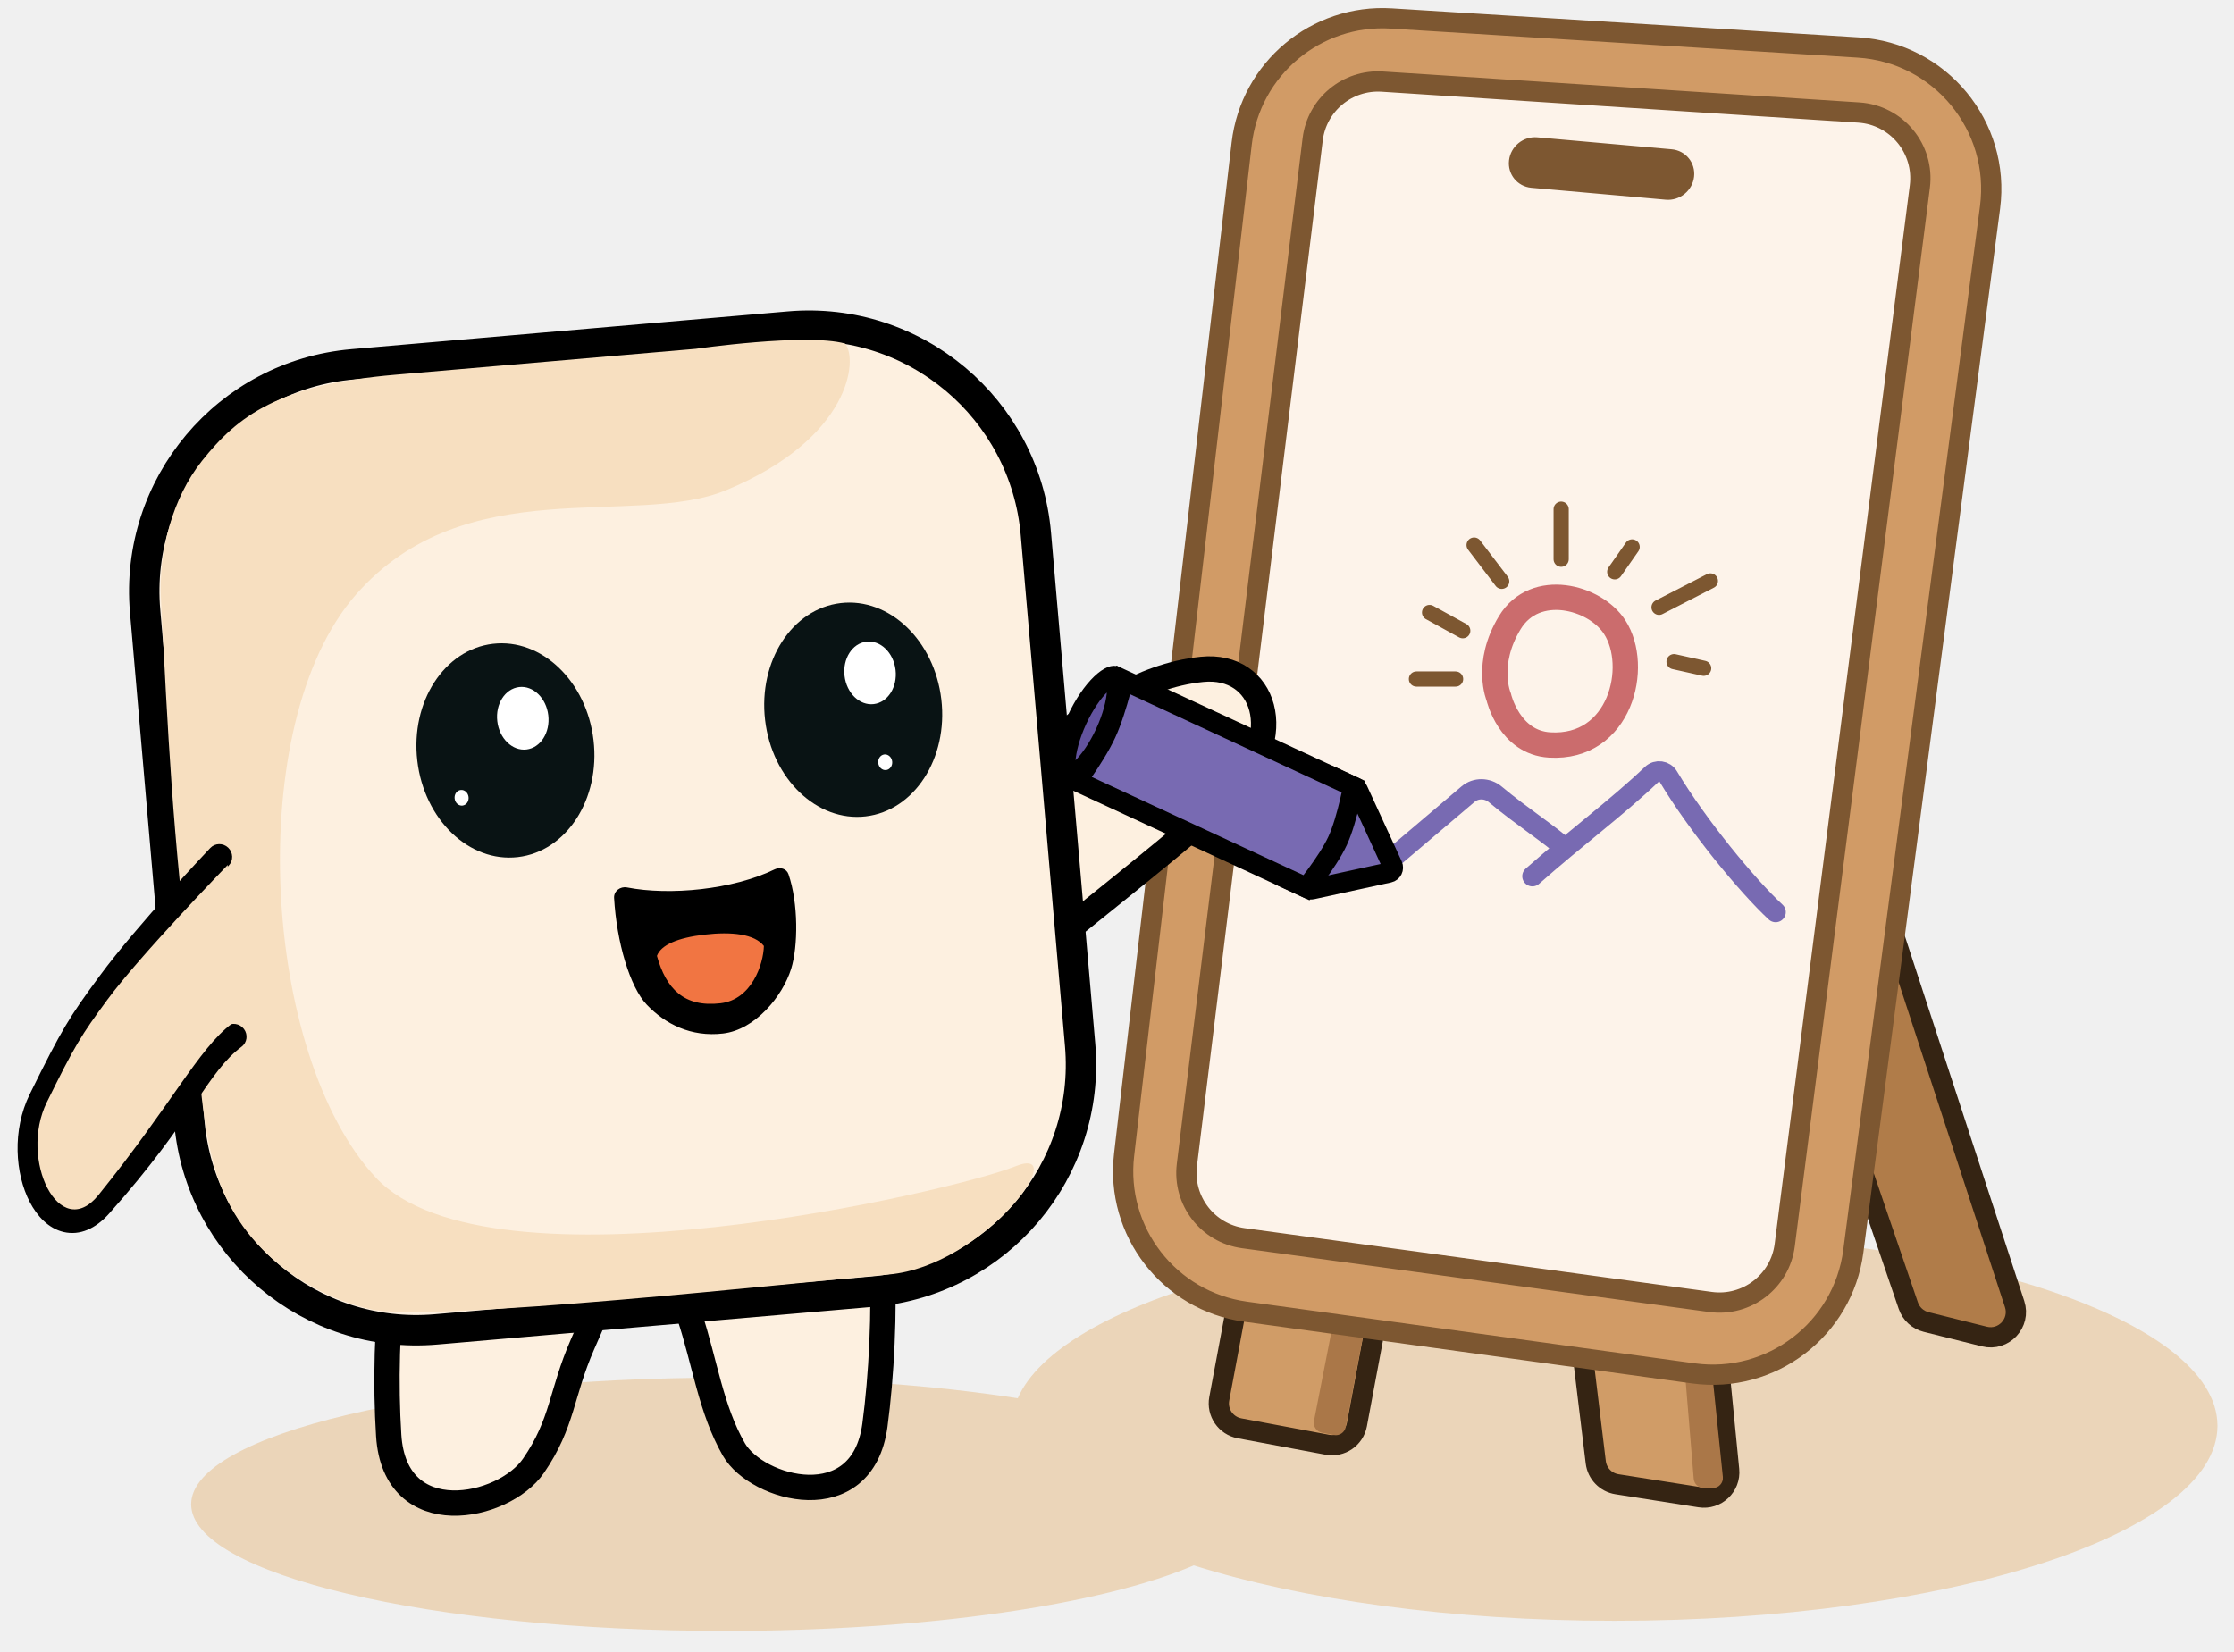
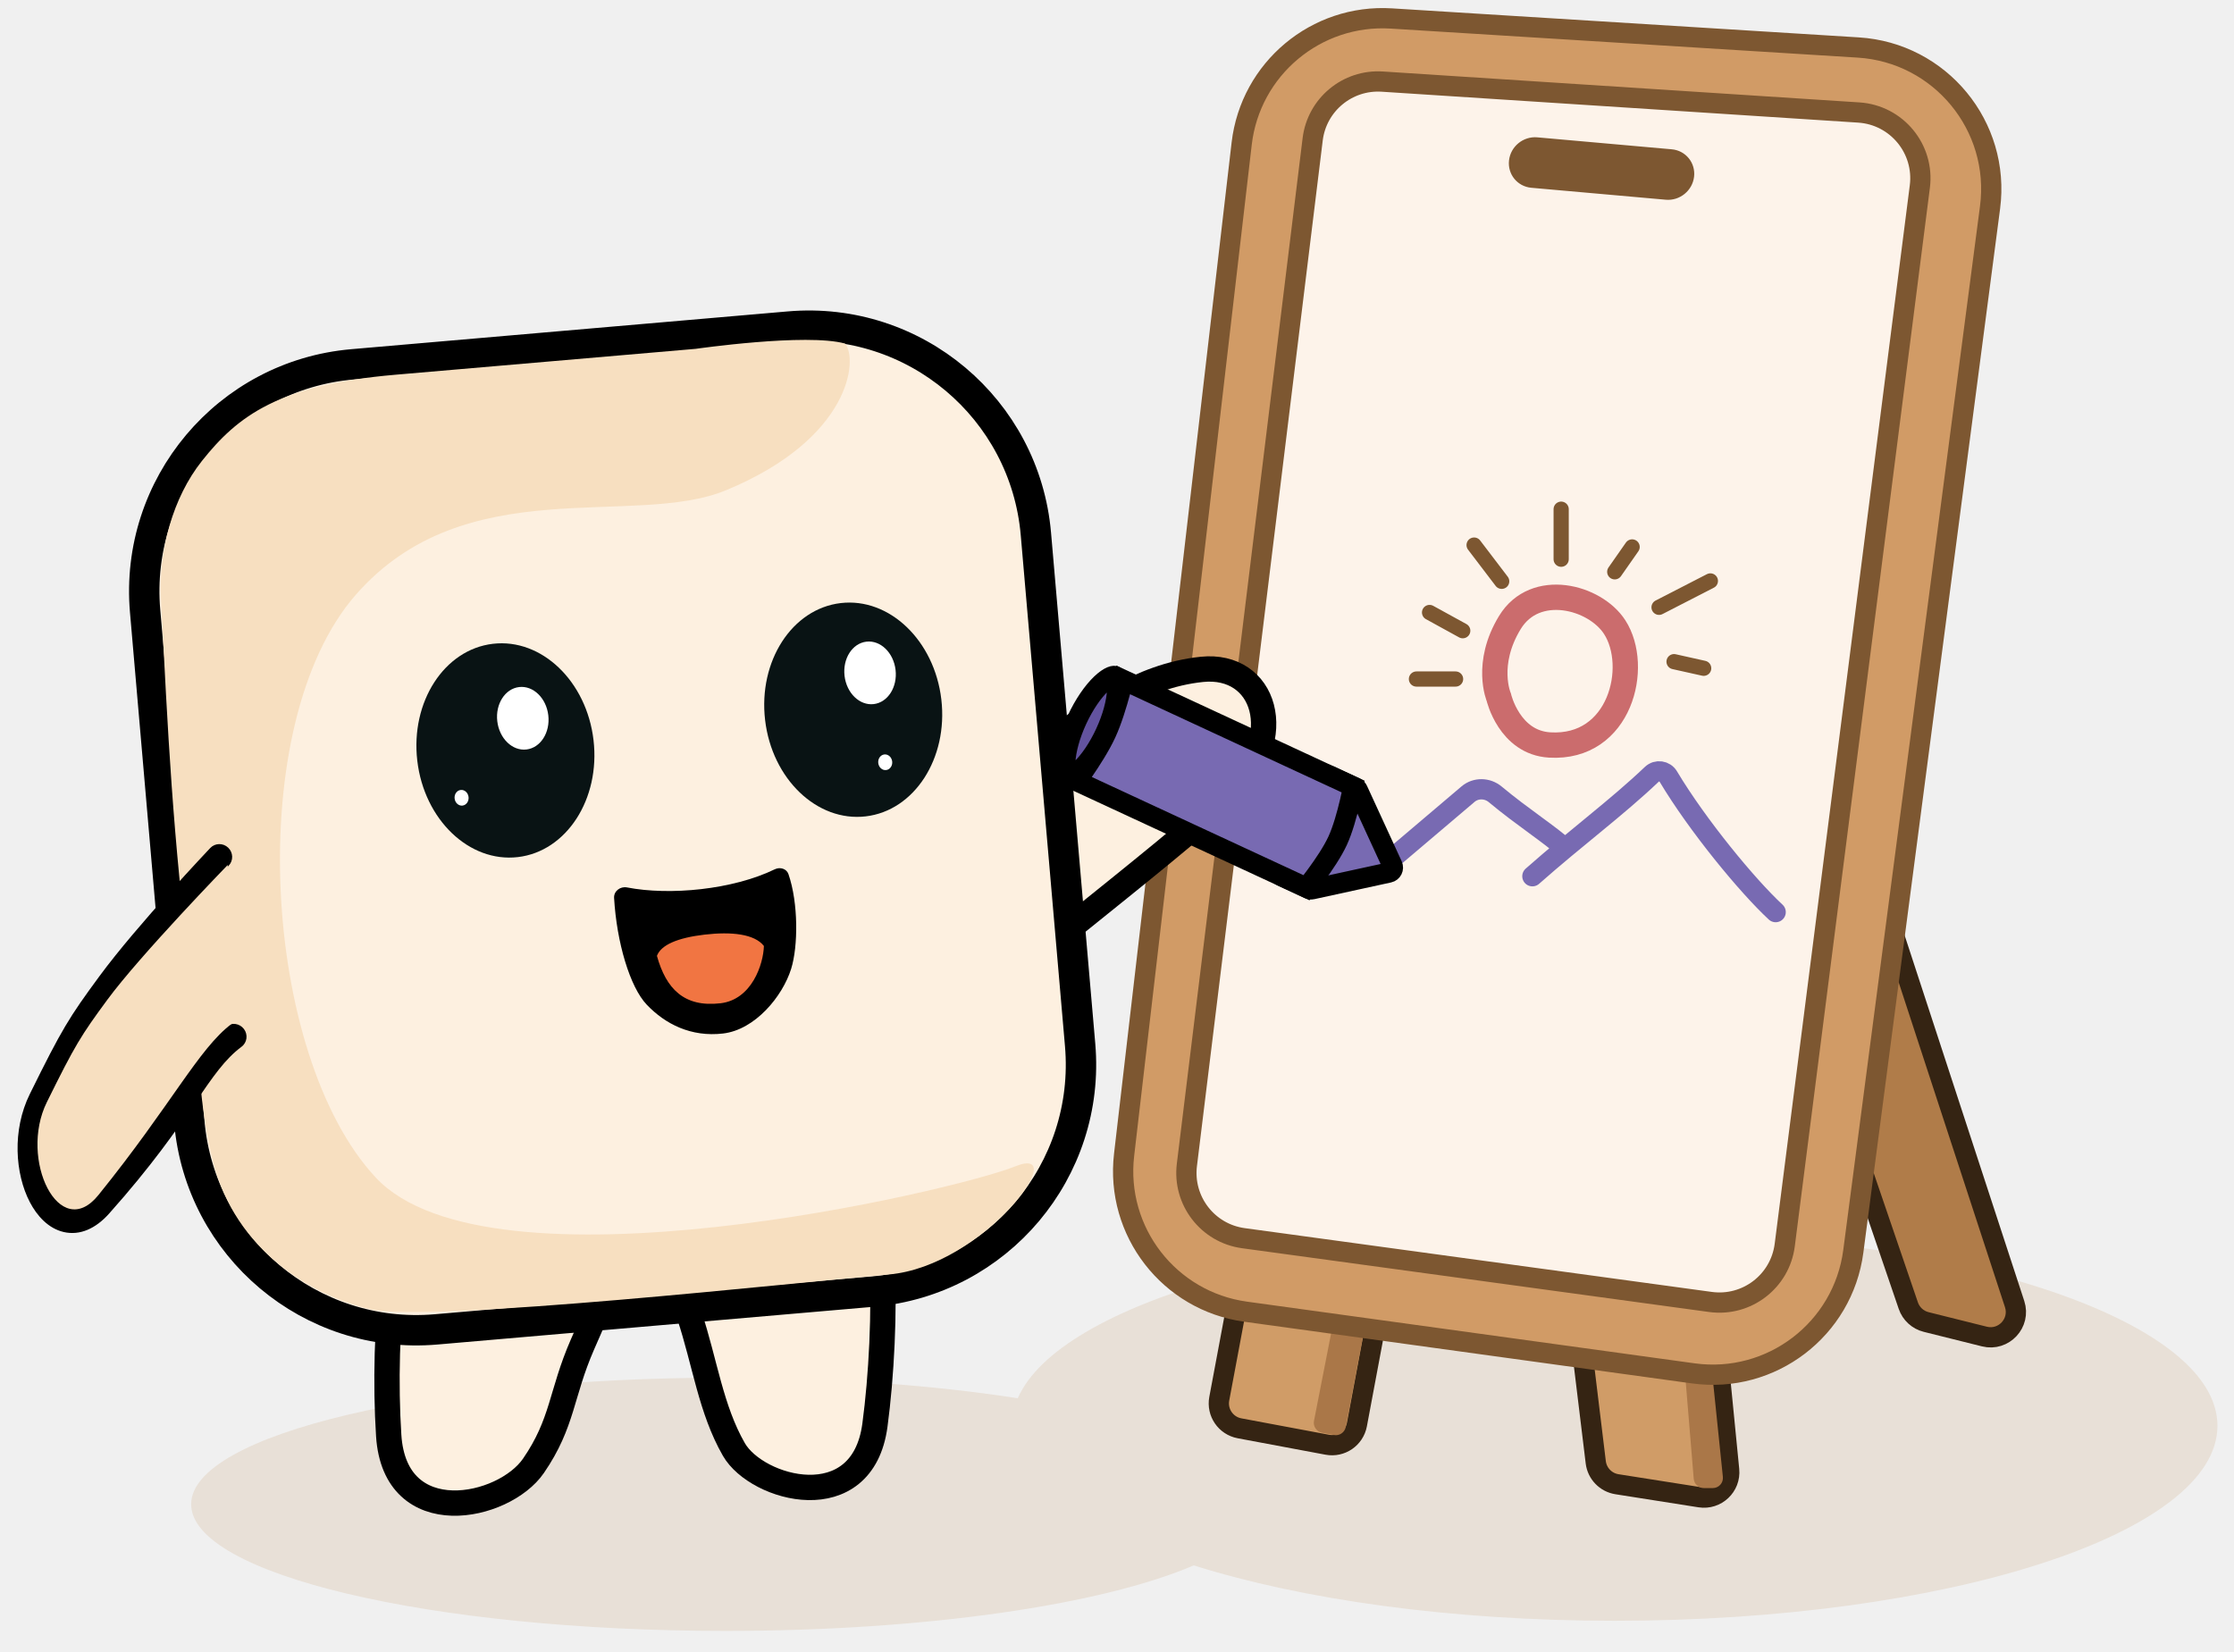
<svg xmlns="http://www.w3.org/2000/svg" width="441" height="326" viewBox="3 54 441 326" fill="none" role="img" aria-label="Character drawing on a phone">
  <style>
/* The lobby header icon. Same artwork as the hero on the home screen, but
   the only thing that moves is a blink.

   It renders at 56px, next to a list of players appearing in real time as
   each one joins. A sketching icon at that size competes with the thing the
   room is actually meant to be watching, so this one holds still and just
   blinks now and then.

   Two blinks per 11s cycle, at 2.1s and 6.8s, matching the dance lobby icon
   beat for beat so the two games read as one family. The gaps are
   deliberately uneven (4.7s, then 6.3s) because one blink per cycle, or two
   evenly spaced, reads as a metronome rather than a living thing.

   Nothing else here animates, so between blinks the browser does no work at
   all. Loaded as an &lt;img&gt;, which keeps it a separate document: the home
   screen hero is the same artwork inlined, and #dw-eyes would be a
   duplicate id if both lived in one page. */

#dw-eyes {
  transform-box: fill-box;
  transform-origin: 50% 50%;
  animation: liBlink 11s linear infinite;
}
@keyframes liBlink {
  0%, 19%  { transform: scaleY(1); }
  19.9%    { transform: scaleY(0.08); }
  20.9%    { transform: scaleY(1); }
  61.8%    { transform: scaleY(1); }
  62.6%    { transform: scaleY(0.08); }
  63.6%    { transform: scaleY(1); }
  100%     { transform: scaleY(1); }
}

@media (prefers-reduced-motion: reduce) {
  #dw-eyes { animation: none; }
}
</style>
-   <path d="M321.735 297C387.457 297 440.735 314.237 440.735 335.5C440.735 356.763 387.457 374 321.735 374C289.414 374 260.104 369.828 238.659 363.062C220.694 370.774 186.039 376 146.235 376C87.969 376 40.735 364.807 40.735 351C40.735 337.193 87.969 326 146.235 326C167.522 326 187.336 327.495 203.912 330.064C212.075 311.375 261.716 297 321.735 297Z" fill="#E29E49" fill-opacity="0.33" />
+   <path d="M321.735 297C387.457 297 440.735 314.237 440.735 335.5C440.735 356.763 387.457 374 321.735 374C289.414 374 260.104 369.828 238.659 363.062C220.694 370.774 186.039 376 146.235 376C87.969 376 40.735 364.807 40.735 351C40.735 337.193 87.969 326 146.235 326C167.522 326 187.336 327.495 203.912 330.064C212.075 311.375 261.716 297 321.735 297Z" fill="#E8E0D7" />
  <rect x="256.748" y="260.4" width="27.647" height="75.974" rx="5" transform="rotate(10.6047 256.748 260.4)" fill="#D09C67" stroke="#352413" stroke-width="4" />
  <path d="M331.932 269.21C334.68 268.939 337.128 270.947 337.398 273.696L344.338 344.192C344.659 347.448 341.817 350.129 338.584 349.62L322.194 347.04C319.987 346.692 318.278 344.922 318.009 342.704L309.966 276.511C309.627 273.725 311.647 271.206 314.44 270.932L331.932 269.21Z" fill="#D09C67" stroke="#352413" stroke-width="4" />
  <path d="M335.071 318.403C334.982 317.318 335.776 316.361 336.859 316.249L338.052 316.126C339.15 316.013 340.133 316.811 340.246 317.91L343.102 345.594C343.223 346.774 342.298 347.799 341.112 347.799L339.341 347.799C338.301 347.799 337.434 347.001 337.348 345.964L335.071 318.403Z" fill="#AA7748" />
  <path d="M267.533 308.235C267.738 307.185 268.734 306.483 269.792 306.641L272.003 306.972C273.126 307.14 273.884 308.208 273.672 309.323L268.657 335.733C268.451 336.821 267.4 337.534 266.313 337.324L263.97 336.871C262.884 336.661 262.174 335.609 262.387 334.523L267.533 308.235Z" fill="#AA7748" />
  <path d="M366.829 224.031C369.454 223.173 372.277 224.604 373.136 227.229L400.695 311.475C401.917 315.212 398.546 318.833 394.732 317.881L383.228 315.01C381.581 314.599 380.255 313.381 379.707 311.775L353.09 233.855C352.189 231.218 353.618 228.353 356.267 227.486L366.829 224.031Z" fill="#B07C49" stroke="#352413" stroke-width="4" />
  <path d="M369.818 63.378L277.662 57.647C262.81 56.723 249.83 67.578 248.112 82.359L224.901 282.003C223.142 297.133 233.801 310.895 248.891 312.974L337.266 325.152C352.658 327.273 366.834 316.456 368.851 301.05L395.843 94.96C397.948 78.883 386.001 64.384 369.818 63.378Z" fill="#D19B66" stroke="#7D5731" stroke-width="4" />
  <path d="M369.931 76.215L275.872 70.111C268.995 69.665 262.965 74.662 262.127 81.502L237.296 283.997C236.431 291.054 241.396 297.498 248.44 298.46L340.66 311.054C347.818 312.032 354.4 306.985 355.315 299.819L381.984 90.833C382.933 83.397 377.412 76.701 369.931 76.215Z" fill="#FDF3EA" stroke="#7D5731" stroke-width="4" />
  <rect x="0.44" y="0.541" width="35.674" height="9.026" rx="4.513" transform="matrix(0.996073 0.0885392 -0.116493 0.993192 301.535 80.6366)" fill="#7D5731" stroke="#7D5731" />
  <line x1="330.502" y1="173.906" x2="340.636" y2="168.696" stroke="#7D5731" stroke-width="3" stroke-linecap="round" />
  <line x1="321.756" y1="166.896" x2="325.189" y2="161.985" stroke="#7D5731" stroke-width="3" stroke-linecap="round" />
  <path d="M299.44 168.772L293.993 161.617M290.337 188.065L282.609 188.064" stroke="#7D5731" stroke-width="3" stroke-linecap="round" />
  <line x1="333.465" y1="184.636" x2="339.313" y2="185.94" stroke="#7D5731" stroke-width="3" stroke-linecap="round" />
  <line x1="311.18" y1="164.41" x2="311.18" y2="154.53" stroke="#7D5731" stroke-width="3" stroke-linecap="round" />
  <line x1="291.752" y1="178.526" x2="285.2" y2="174.925" stroke="#7D5731" stroke-width="3" stroke-linecap="round" />
  <path d="M321.751 177.828C317.844 171.772 306.047 168.713 301.054 176.906C296.062 185.099 298.869 191.664 298.869 191.664C298.869 191.664 300.923 200.606 308.902 201.086C322.872 201.927 326.767 185.603 321.751 177.828Z" stroke="#CB6C6D" stroke-width="5" stroke-linecap="round" />
  <path d="M79.731 337.418C80.952 356.473 102.44 351.942 108.304 343.409C114.168 334.876 113.709 329.227 117.982 319.444C123.295 307.281 129.546 294.329 124.394 281.499C118.219 266.122 89.374 281.514 89.374 281.514C80.621 288.337 78.453 317.492 79.731 337.418Z" fill="#FDF0E0" stroke="black" stroke-width="5" />
  <path d="M175.711 335.392C173.231 353.852 152.409 348.087 147.865 340.168C143.321 332.25 142.145 322.946 139.097 313.736C135.306 302.283 129.196 288.067 134.684 275.403C141.262 260.224 171.14 278.582 171.14 278.582C178.357 284.694 178.304 316.088 175.711 335.392Z" fill="#FDF0E0" stroke="black" stroke-width="5" />
  <path d="M245.758 210.907C257.465 199.316 252.645 184.893 240.272 186.155C227.9 187.418 218.214 195.045 210.443 200.499C197.976 209.249 155.908 246.329 155.908 246.329L186.23 261.217C192.667 253.303 234.902 221.655 245.758 210.907Z" fill="#FDF0E0" stroke="black" stroke-width="5" />
  <rect x="27.766" y="129.812" width="176.501" height="191.248" rx="45" transform="rotate(-4.94666 27.7656 129.812)" fill="#FDF0E0" stroke="black" stroke-width="6" />
  <path d="M146.377 150.769C171.074 140.52 172.391 124.84 169.818 121.831C162.197 119.723 140.332 122.873 140.332 122.873C140.332 122.873 107.335 125.732 81.019 127.989C58.06 129.958 49.948 136.071 42.858 145.011C37.131 152.233 34.266 162.562 34.785 172.471C36.147 198.436 37.024 218.723 40.763 248.263C42.501 261.995 42.001 271.445 45.119 283.583C49.538 300.778 64.378 309.8 76.176 312.497C87.974 315.193 160.955 307.141 178.456 305.626C197.279 303.997 214.993 279.585 203.373 284.292C191.459 289.118 99.695 310.642 77.173 286.485C54.651 262.327 50.918 196.944 73.227 171.44C94.911 146.652 128.069 158.367 146.377 150.769Z" fill="#F7DFC0" />
  <path d="M44.512 221.421C45.456 220.427 47.037 220.399 48.042 221.359C49.048 222.319 49.099 223.903 48.154 224.897L46.333 223.159L44.512 221.421ZM22.661 291.926L24.533 293.609L22.661 291.926ZM47.655 256.64C48.752 255.818 50.32 256.052 51.156 257.163C51.992 258.274 51.78 259.841 50.683 260.662L49.169 258.651L47.655 256.64ZM24.638 248.25L26.657 249.752L24.638 248.25ZM11.125 271.142L13.367 272.276C10.569 277.947 11.126 284.866 13.3 289.056C14.396 291.168 15.655 292.141 16.638 292.37C17.447 292.558 18.854 292.41 20.788 290.243L22.661 291.926L24.533 293.609C21.889 296.569 18.774 297.988 15.573 297.244C12.547 296.539 10.309 294.079 8.874 291.314C5.989 285.753 5.357 277.152 8.882 270.008L11.125 271.142ZM22.661 291.926L20.788 290.243C28.967 281.084 33.691 274.24 37.308 268.958C40.88 263.744 43.596 259.679 47.655 256.64L49.169 258.651L50.683 260.662C47.403 263.119 45.148 266.417 41.441 271.829C37.78 277.173 32.918 284.218 24.533 293.609L22.661 291.926ZM46.333 223.159C48.154 224.897 48.154 224.897 48.154 224.897C48.154 224.897 48.154 224.897 48.154 224.897C48.154 224.898 48.153 224.898 48.152 224.899C48.151 224.901 48.148 224.903 48.145 224.907C48.138 224.914 48.128 224.924 48.115 224.939C48.088 224.967 48.048 225.009 47.995 225.065C47.89 225.177 47.733 225.343 47.531 225.558C47.127 225.988 46.54 226.614 45.813 227.397C44.358 228.964 42.343 231.156 40.1 233.657C35.597 238.679 30.242 244.876 26.657 249.752L24.638 248.25L22.62 246.747C26.356 241.667 31.848 235.319 36.362 230.284C38.628 227.757 40.663 225.544 42.133 223.961C42.867 223.17 43.461 222.536 43.871 222.1C44.077 221.881 44.236 221.712 44.344 221.598C44.399 221.54 44.44 221.496 44.468 221.467C44.482 221.452 44.493 221.441 44.5 221.433C44.504 221.429 44.507 221.426 44.509 221.424C44.51 221.423 44.51 221.422 44.511 221.422C44.511 221.422 44.511 221.421 44.511 221.421C44.512 221.421 44.512 221.421 46.333 223.159ZM24.638 248.25L26.657 249.752C20.873 257.617 19.644 259.557 13.367 272.276L11.125 271.142L8.882 270.008C15.254 257.097 16.627 254.897 22.62 246.747L24.638 248.25Z" fill="black" />
  <path d="M22.428 289.947C14.758 299.441 6.668 282.915 12.248 271.607C17.828 260.299 18.977 258.472 24.173 251.406C30.633 242.621 47.949 224.775 47.949 224.775L48.715 256.153C42.24 261.003 36.832 272.117 22.428 289.947Z" fill="#F7DFC0" />
  <path d="M155.94 225.632C147.673 229.654 135.208 230.852 126.776 229.211C125.452 228.954 124.148 229.933 124.225 231.279C124.73 240.046 127.349 248.866 130.658 252.346C134.309 256.187 139.417 258.791 145.734 258.051C152.05 257.312 157.475 250.745 159.179 245.272C160.559 240.834 160.617 232.322 158.649 226.596C158.272 225.5 156.982 225.125 155.94 225.632Z" fill="black" />
  <path d="M142.081 238.529C136.74 239.155 133.47 240.569 132.681 242.723C134.482 249.215 138.04 252.923 145.23 252.081C151.392 251.359 153.7 244.387 153.796 240.767C151.958 238.404 147.422 237.904 142.081 238.529Z" fill="#F17542" />
  <g id="dw-eyes">
    <ellipse cx="102.769" cy="202.164" rx="17.513" ry="21.2" transform="rotate(-6.6781 102.769 202.164)" fill="#091314" />
    <ellipse cx="106.201" cy="195.811" rx="5.069" ry="6.205" transform="rotate(-6.6781 106.201 195.811)" fill="white" />
    <ellipse cx="94.119" cy="211.509" rx="1.383" ry="1.551" transform="rotate(-6.6781 94.119 211.509)" fill="white" />
    <ellipse cx="171.428" cy="194.125" rx="17.513" ry="21.2" transform="rotate(-6.6781 171.428 194.125)" fill="#091314" />
    <ellipse cx="174.752" cy="186.85" rx="5.069" ry="6.205" transform="rotate(-6.6781 174.752 186.85)" fill="white" />
    <ellipse cx="177.746" cy="204.497" rx="1.383" ry="1.551" transform="rotate(-6.6781 177.746 204.497)" fill="white" />
  </g>
  <path d="M276.434 224.68L292.8 210.791C294.342 209.483 296.612 209.537 298.163 210.833C303.558 215.341 309.27 218.971 311.922 221.5M353.521 234.081C347.954 228.92 338.094 216.963 332.326 207.31C331.642 206.165 330.055 205.942 329.089 206.861C322.09 213.52 314.362 219.169 305.5 226.998" stroke="#786AB2" stroke-width="4" stroke-linecap="round" />
  <path d="M265.511 207.153L270.537 209.485C270.753 209.585 270.927 209.759 271.026 209.976L277.878 224.875C278.145 225.455 277.807 226.135 277.184 226.271L262.038 229.57C261.826 229.617 261.604 229.592 261.406 229.5L256.005 226.994C255.499 226.759 255.282 226.155 255.524 225.651L264.191 207.626C264.428 207.134 265.016 206.924 265.511 207.153Z" fill="#786AB2" stroke="black" stroke-width="4" />
  <path d="M270.128 209.299C269.974 210.082 269.759 211.116 269.489 212.268C268.887 214.832 268.046 217.843 267.052 219.997C266.057 222.151 264.313 224.743 262.752 226.863C262.052 227.814 261.404 228.647 260.909 229.272L215.52 208.215C215.914 207.667 216.365 207.03 216.841 206.335C218.35 204.133 220.196 201.254 221.335 198.787C222.473 196.321 223.468 193.046 224.165 190.467C224.386 189.653 224.578 188.897 224.74 188.241L270.128 209.299Z" fill="#786AB2" stroke="black" stroke-width="4" />
  <path d="M222.999 187.459C223.001 187.46 223.006 187.462 223.015 187.47C223.026 187.479 223.048 187.499 223.076 187.536C223.136 187.614 223.224 187.763 223.308 188.022C223.482 188.554 223.582 189.375 223.517 190.487C223.388 192.697 222.632 195.633 221.21 198.714C219.787 201.796 218.044 204.274 216.447 205.803C215.644 206.572 214.955 207.027 214.438 207.239C214.187 207.342 214.016 207.371 213.918 207.376C213.871 207.378 213.842 207.375 213.829 207.372C213.817 207.37 213.812 207.367 213.81 207.366C213.808 207.366 213.802 207.363 213.792 207.355C213.782 207.346 213.761 207.327 213.732 207.29C213.672 207.212 213.585 207.062 213.5 206.804C213.327 206.272 213.227 205.451 213.292 204.339C213.421 202.129 214.176 199.193 215.599 196.111C217.021 193.03 218.765 190.552 220.362 189.023C221.165 188.254 221.854 187.799 222.371 187.587C222.622 187.484 222.793 187.454 222.89 187.45C222.937 187.448 222.966 187.451 222.979 187.453C222.992 187.456 222.997 187.458 222.999 187.459Z" fill="#63539F" stroke="black" stroke-width="4" />
</svg>
